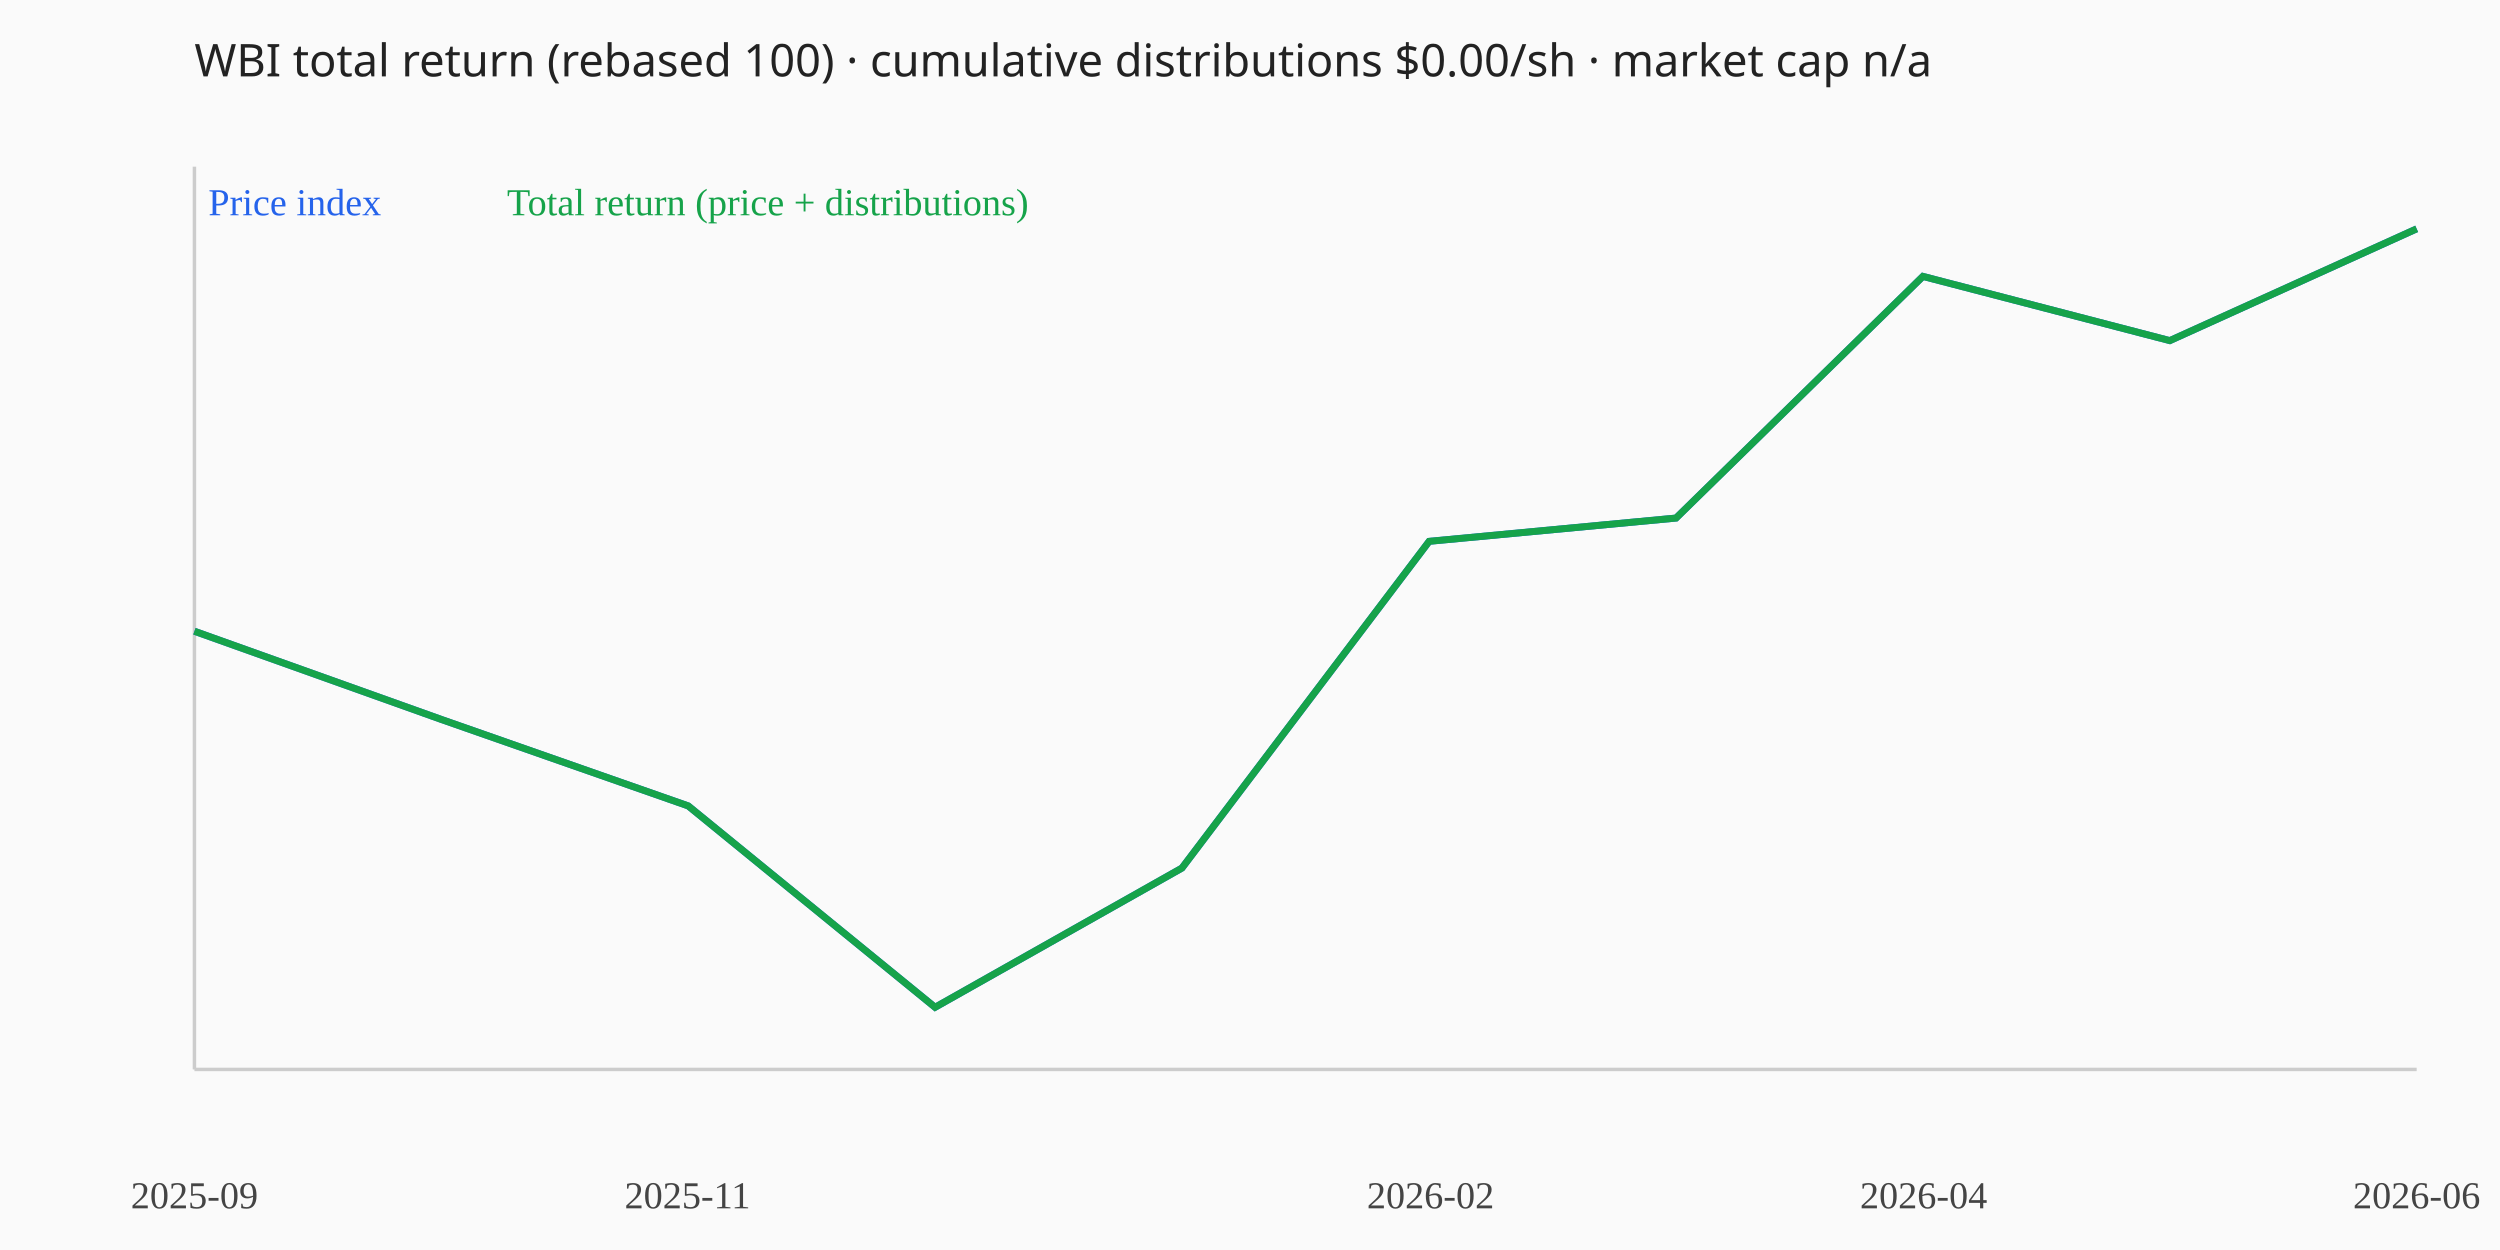
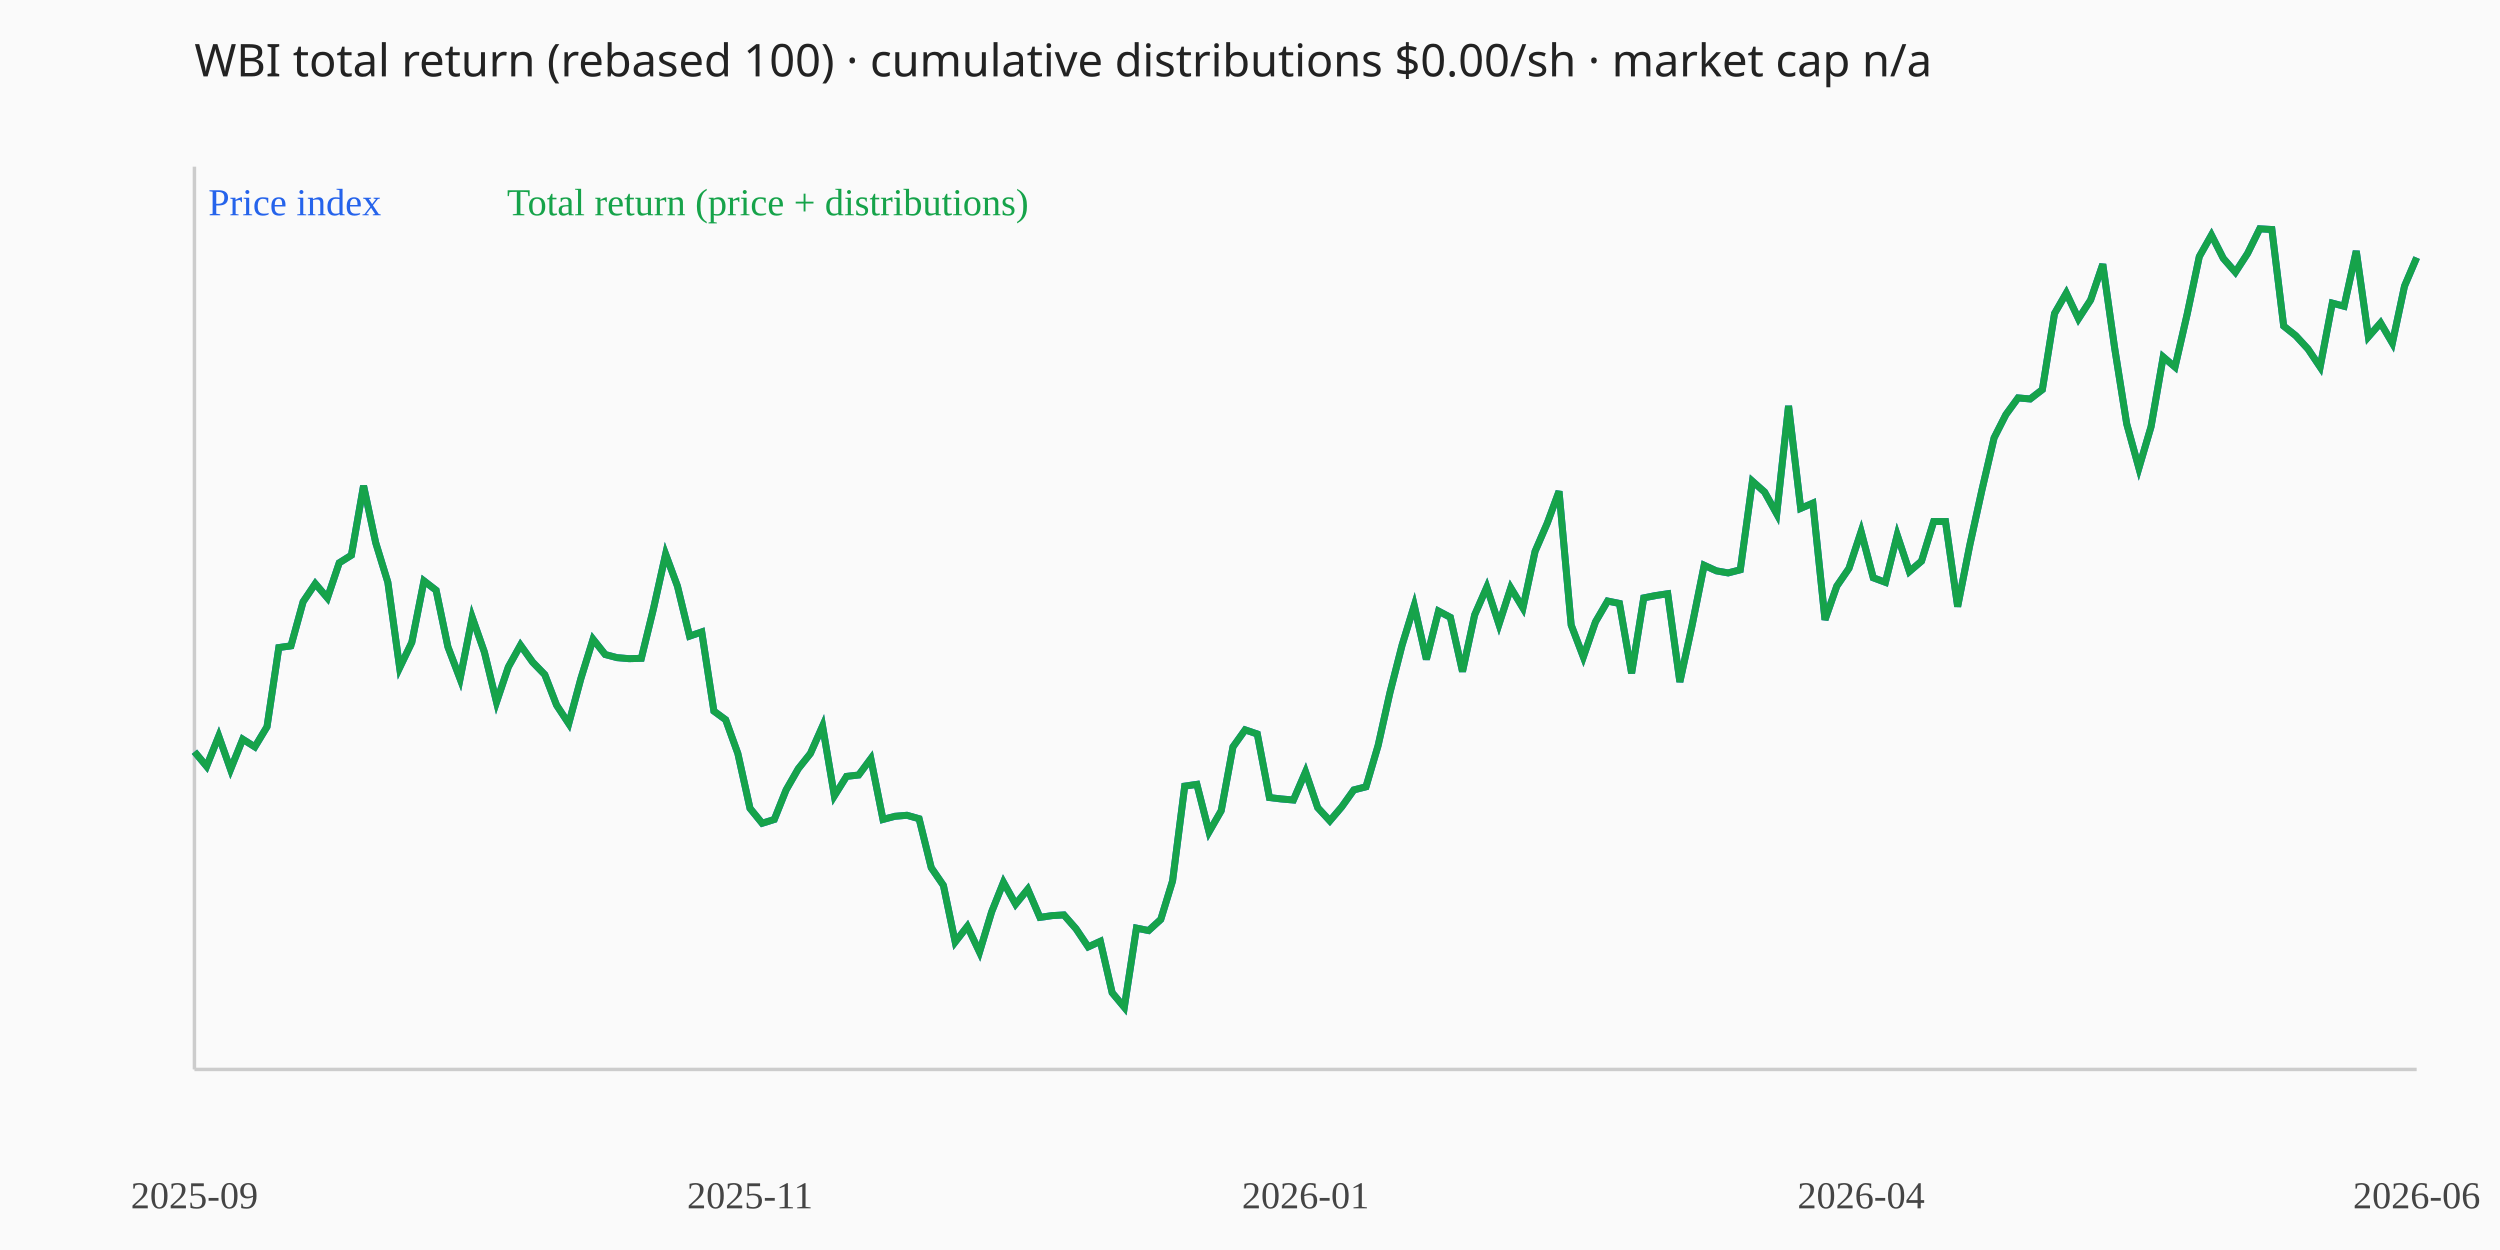
<svg xmlns="http://www.w3.org/2000/svg" width="720" height="360" viewBox="0 0 720 360">
  <rect width="720" height="360" fill="#fafafa" />
  <text x="56" y="22" font-size="13" font-family="sans-serif" fill="#222">WBI total return (rebased 100) · cumulative distributions $0.00/sh · market cap n/a</text>
  <line x1="56" y1="308" x2="696" y2="308" stroke="#ccc" />
  <line x1="56" y1="48" x2="56" y2="308" stroke="#ccc" />
-   <polyline fill="none" stroke="#2563eb" stroke-width="2" points="56.0,181.8 127.1,207.2 198.2,232.1 269.3,290.1 340.4,250.0 411.6,155.9 482.7,149.2 553.8,79.6 624.9,98.1 696.0,65.9" />
-   <polyline fill="none" stroke="#16a34a" stroke-width="2" points="56.0,181.8 127.1,207.2 198.2,232.1 269.3,290.1 340.4,250.0 411.6,155.9 482.7,149.2 553.8,79.6 624.9,98.1 696.0,65.9" />
+   <polyline fill="none" stroke="#2563eb" stroke-width="2" points="56.0,216.5 59.5,220.7 63.0,212.0 66.4,221.6 69.9,212.9 73.4,215.1 76.9,209.3 80.3,186.5 83.8,186.0 87.3,173.3 90.8,168.1 94.3,172.2 97.7,162.1 101.2,159.9 104.7,139.9 108.2,156.3 111.7,167.7 115.1,192.3 118.6,185.0 122.1,167.3 125.6,170.0 129.0,186.3 132.5,195.5 136.0,177.8 139.5,187.8 143.0,202.2 146.4,192.1 149.9,185.8 153.4,190.7 156.9,194.3 160.3,203.1 163.8,208.4 167.3,195.4 170.8,184.1 174.3,188.5 177.7,189.4 181.2,189.7 184.7,189.6 188.2,175.3 191.7,159.6 195.1,168.8 198.6,183.2 202.1,182.0 205.6,204.8 209.0,207.3 212.5,217.0 216.0,232.8 219.5,237.1 223.0,236.0 226.4,227.5 229.9,221.4 233.4,217.0 236.9,209.1 240.3,229.2 243.8,223.6 247.3,223.2 250.8,218.5 254.3,236.0 257.7,235.1 261.2,234.8 264.7,235.8 268.2,249.9 271.7,255.0 275.1,271.3 278.6,266.8 282.1,274.2 285.6,262.6 289.0,254.1 292.5,260.4 296.0,256.1 299.5,264.2 303.0,263.7 306.4,263.5 309.9,267.5 313.4,272.7 316.9,271.1 320.3,285.9 323.8,290.1 327.3,267.3 330.8,268.0 334.3,264.8 337.7,253.7 341.2,226.4 344.7,225.9 348.2,239.6 351.7,233.5 355.1,215.1 358.6,210.2 362.1,211.4 365.6,229.7 369.0,230.1 372.5,230.4 376.0,222.3 379.5,232.6 383.0,236.4 386.4,232.4 389.9,227.5 393.4,226.6 396.9,214.7 400.3,199.5 403.8,185.8 407.3,174.4 410.8,189.9 414.3,176.0 417.7,177.8 421.2,193.4 424.7,177.1 428.2,169.1 431.7,179.8 435.1,169.3 438.6,175.1 442.1,158.8 445.6,150.7 449.0,141.5 452.5,180.0 456.0,189.2 459.5,179.1 463.0,173.1 466.4,173.8 469.9,193.9 473.4,172.2 476.9,171.5 480.3,171.0 483.8,196.4 487.3,180.2 490.8,162.8 494.3,164.4 497.7,165.0 501.2,164.1 504.7,138.6 508.2,141.7 511.7,148.0 515.1,116.9 518.6,146.4 522.1,144.9 525.6,178.5 529.0,168.8 532.5,163.7 536.0,153.1 539.5,166.4 543.0,167.7 546.4,154.1 549.9,164.6 553.4,161.6 556.9,150.2 560.3,150.2 563.8,174.7 567.3,157.0 570.8,141.1 574.3,126.1 577.7,119.4 581.2,114.6 584.7,114.9 588.2,112.2 591.7,90.3 595.1,84.4 598.6,91.8 602.1,86.4 605.6,76.1 609.0,100.1 612.5,122.1 616.0,134.8 619.5,122.9 623.0,102.8 626.4,105.7 629.9,90.5 633.4,73.9 636.9,67.7 640.3,74.4 643.8,78.4 647.3,73.0 650.8,65.9 654.3,66.1 657.7,93.9 661.2,96.7 664.7,100.5 668.2,105.7 671.7,87.3 675.1,88.2 678.6,72.3 682.1,97.0 685.6,93.0 689.0,98.8 692.5,82.4 696.0,74.2" />
+   <polyline fill="none" stroke="#16a34a" stroke-width="2" points="56.0,216.5 59.5,220.7 63.0,212.0 66.4,221.6 69.9,212.9 73.4,215.1 76.9,209.3 80.3,186.5 83.8,186.0 87.3,173.3 90.8,168.1 94.3,172.2 97.7,162.1 101.2,159.9 104.7,139.9 108.2,156.3 111.7,167.7 115.1,192.3 118.6,185.0 122.1,167.3 125.6,170.0 129.0,186.3 132.5,195.5 136.0,177.8 139.5,187.8 143.0,202.2 146.4,192.1 149.9,185.8 153.4,190.7 156.9,194.3 160.3,203.1 163.8,208.4 167.3,195.4 170.8,184.1 174.3,188.5 177.7,189.4 181.2,189.7 184.7,189.6 188.2,175.3 191.7,159.6 195.1,168.8 198.6,183.2 202.1,182.0 205.6,204.8 209.0,207.3 212.5,217.0 216.0,232.8 219.5,237.1 223.0,236.0 226.4,227.5 229.9,221.4 233.4,217.0 236.9,209.1 240.3,229.2 243.8,223.6 247.3,223.2 250.8,218.5 254.3,236.0 257.7,235.1 261.2,234.8 264.7,235.8 268.2,249.9 271.7,255.0 275.1,271.3 278.6,266.8 282.1,274.2 285.6,262.6 289.0,254.1 292.5,260.4 296.0,256.1 299.5,264.2 303.0,263.7 306.4,263.5 309.9,267.5 313.4,272.7 316.9,271.1 320.3,285.9 323.8,290.1 327.3,267.3 330.8,268.0 334.3,264.8 337.7,253.7 341.2,226.4 344.7,225.9 348.2,239.6 351.7,233.5 355.1,215.1 358.6,210.2 362.1,211.4 365.6,229.7 369.0,230.1 372.5,230.4 376.0,222.3 379.5,232.6 383.0,236.4 386.4,232.4 389.9,227.5 393.4,226.6 396.9,214.7 400.3,199.5 403.8,185.8 407.3,174.4 410.8,189.9 414.3,176.0 417.7,177.8 421.2,193.4 424.7,177.1 428.2,169.1 431.7,179.8 435.1,169.3 438.6,175.1 442.1,158.8 445.6,150.7 449.0,141.5 452.5,180.0 456.0,189.2 459.5,179.1 463.0,173.1 466.4,173.8 469.9,193.9 473.4,172.2 476.9,171.5 480.3,171.0 483.8,196.4 487.3,180.2 490.8,162.8 494.3,164.4 497.7,165.0 501.2,164.1 504.7,138.6 508.2,141.7 511.7,148.0 515.1,116.9 518.6,146.4 522.1,144.9 525.6,178.5 529.0,168.8 532.5,163.7 536.0,153.1 539.5,166.4 543.0,167.7 546.4,154.1 549.9,164.6 553.4,161.6 556.9,150.2 560.3,150.2 563.8,174.7 567.3,157.0 570.8,141.1 574.3,126.1 577.7,119.4 581.2,114.6 584.7,114.9 588.2,112.2 591.7,90.3 595.1,84.4 598.6,91.8 602.1,86.4 605.6,76.1 609.0,100.1 612.5,122.1 616.0,134.8 619.5,122.9 623.0,102.8 626.4,105.7 629.9,90.5 633.4,73.9 636.9,67.7 640.3,74.4 643.8,78.4 647.3,73.0 650.8,65.9 654.3,66.1 657.7,93.9 661.2,96.7 664.7,100.5 668.2,105.7 671.7,87.3 675.1,88.2 678.6,72.3 682.1,97.0 685.6,93.0 689.0,98.8 692.5,82.4 696.0,74.2" />
  <text x="60" y="62" font-size="11" fill="#2563eb">Price index</text>
  <text x="146" y="62" font-size="11" fill="#16a34a">Total return (price + distributions)</text>
  <text x="56" y="348" font-size="11" text-anchor="middle" fill="#444">2025-09</text>
-   <text x="198" y="348" font-size="11" text-anchor="middle" fill="#444">2025-11</text>
-   <text x="412" y="348" font-size="11" text-anchor="middle" fill="#444">2026-02</text>
-   <text x="554" y="348" font-size="11" text-anchor="middle" fill="#444">2026-04</text>
+   <text x="216" y="348" font-size="11" text-anchor="middle" fill="#444">2025-11</text>
+   <text x="376" y="348" font-size="11" text-anchor="middle" fill="#444">2026-01</text>
+   <text x="536" y="348" font-size="11" text-anchor="middle" fill="#444">2026-04</text>
  <text x="696" y="348" font-size="11" text-anchor="middle" fill="#444">2026-06</text>
</svg>
